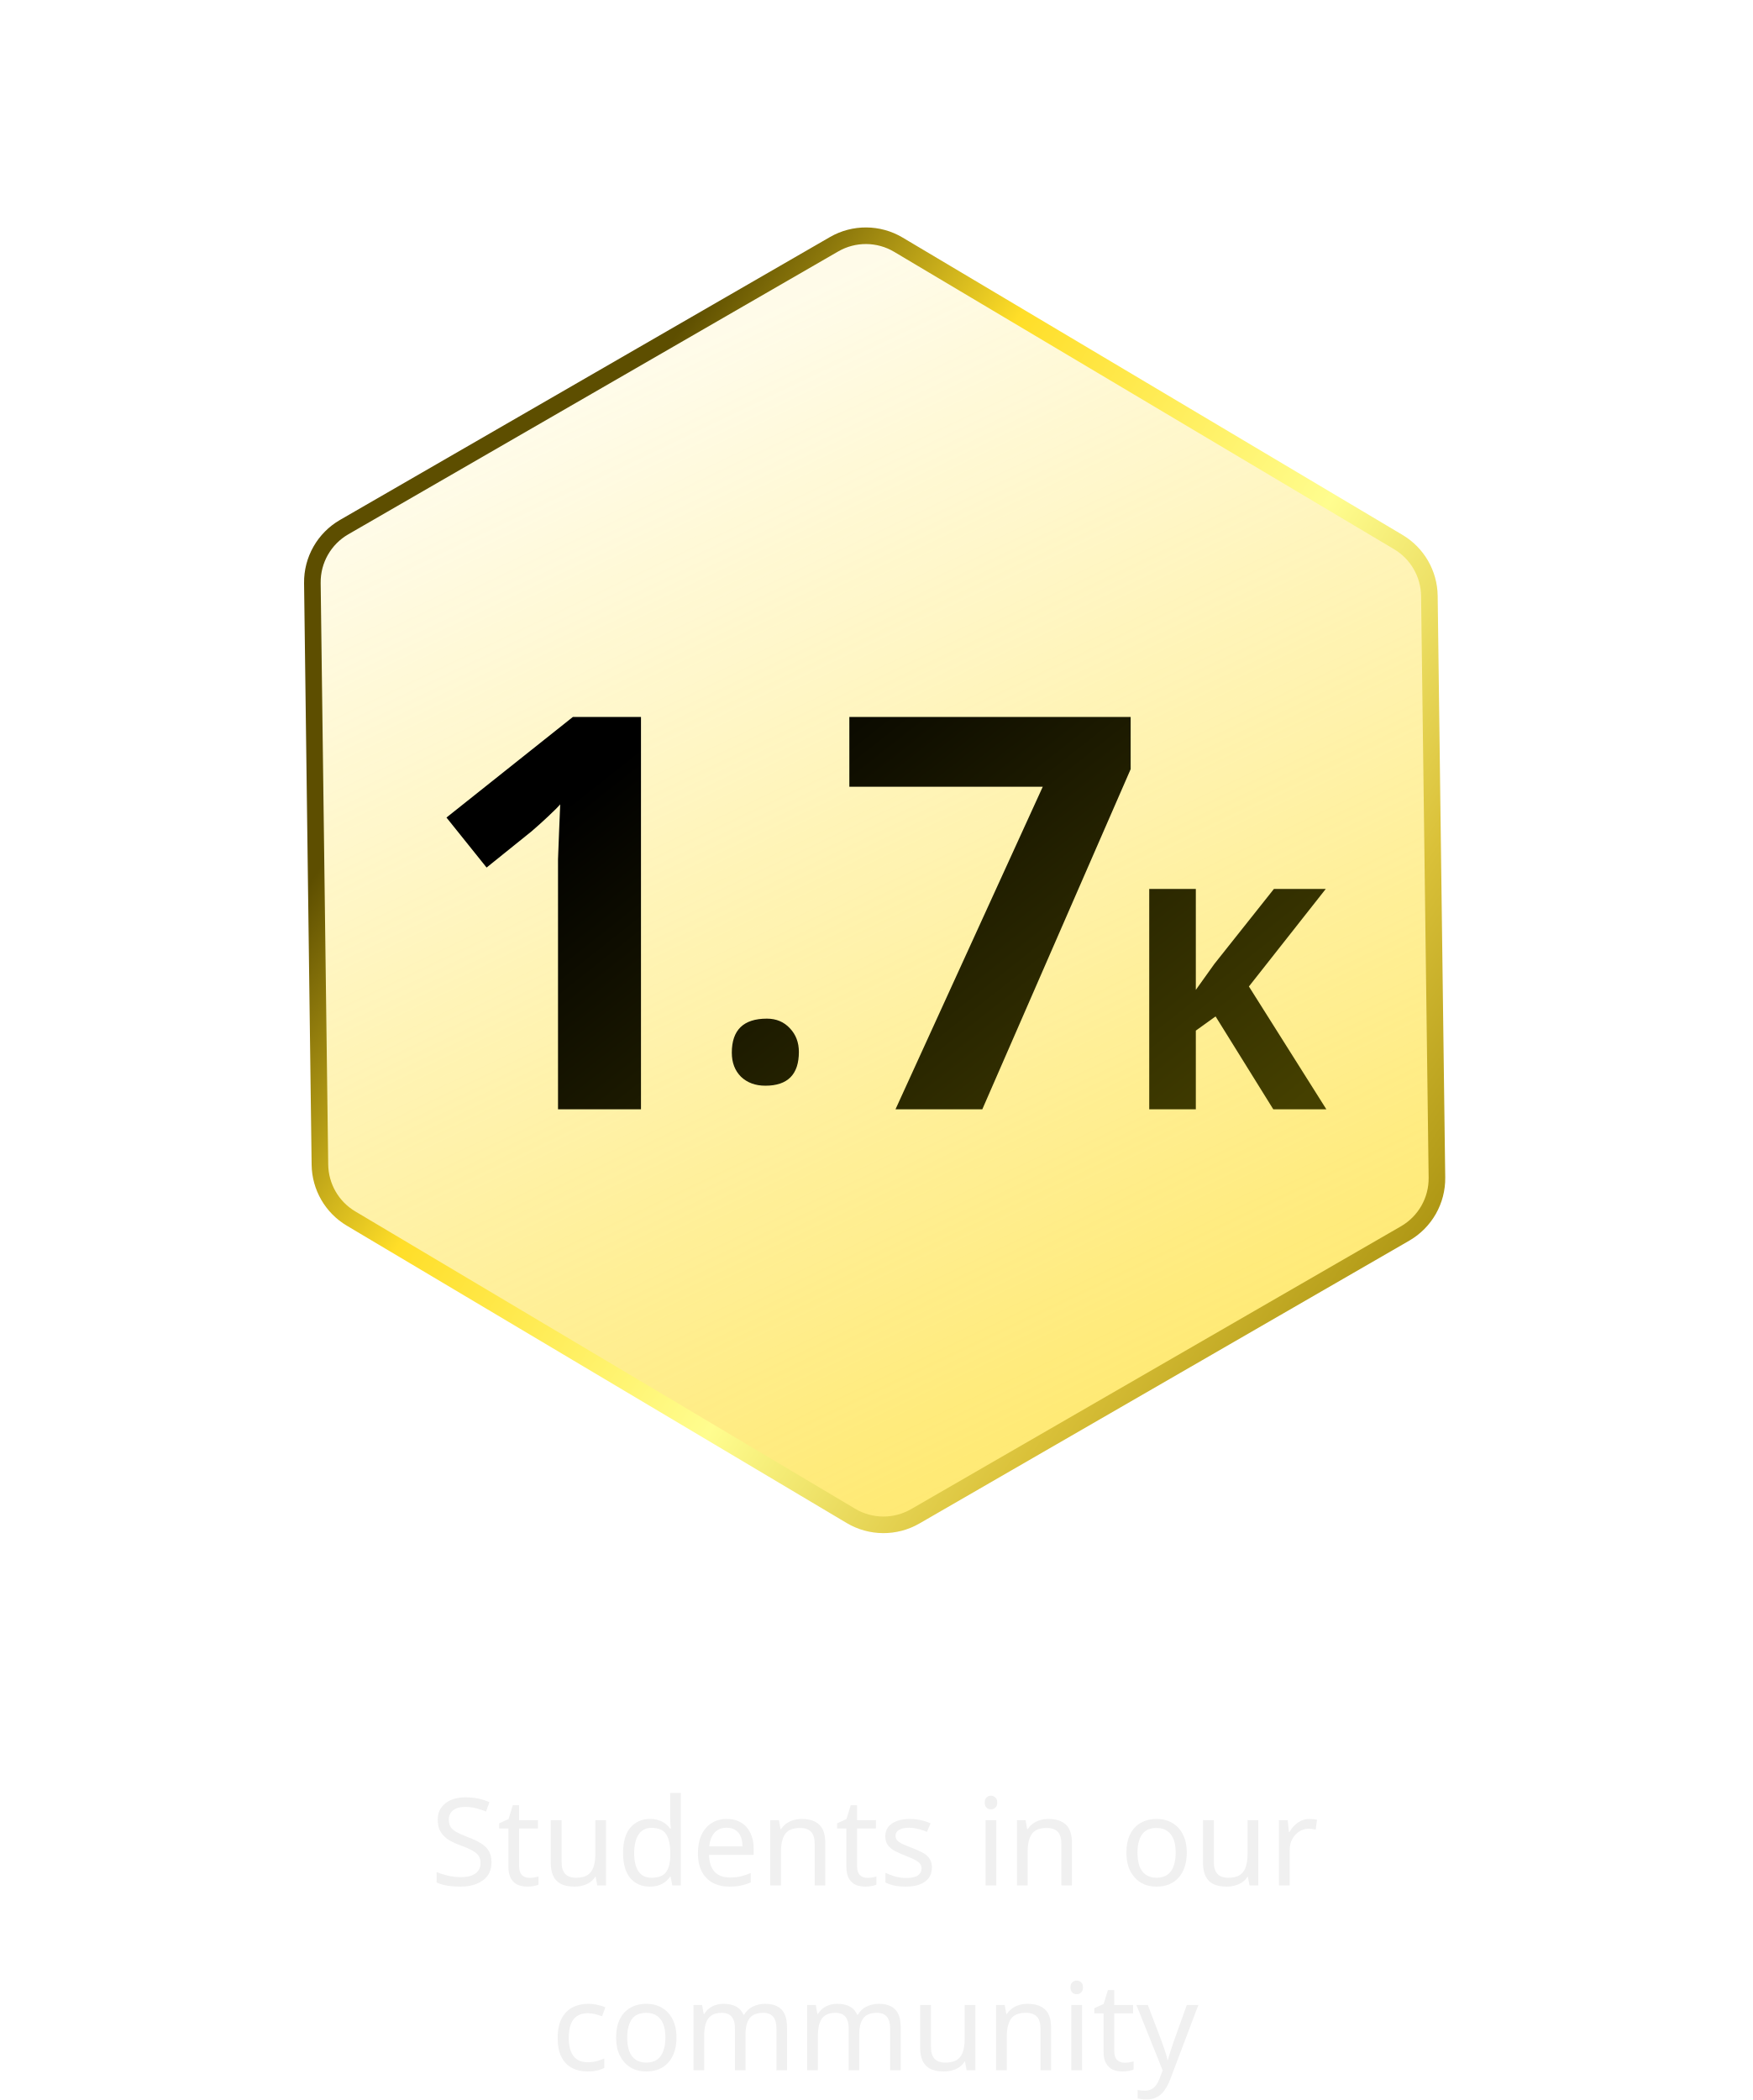
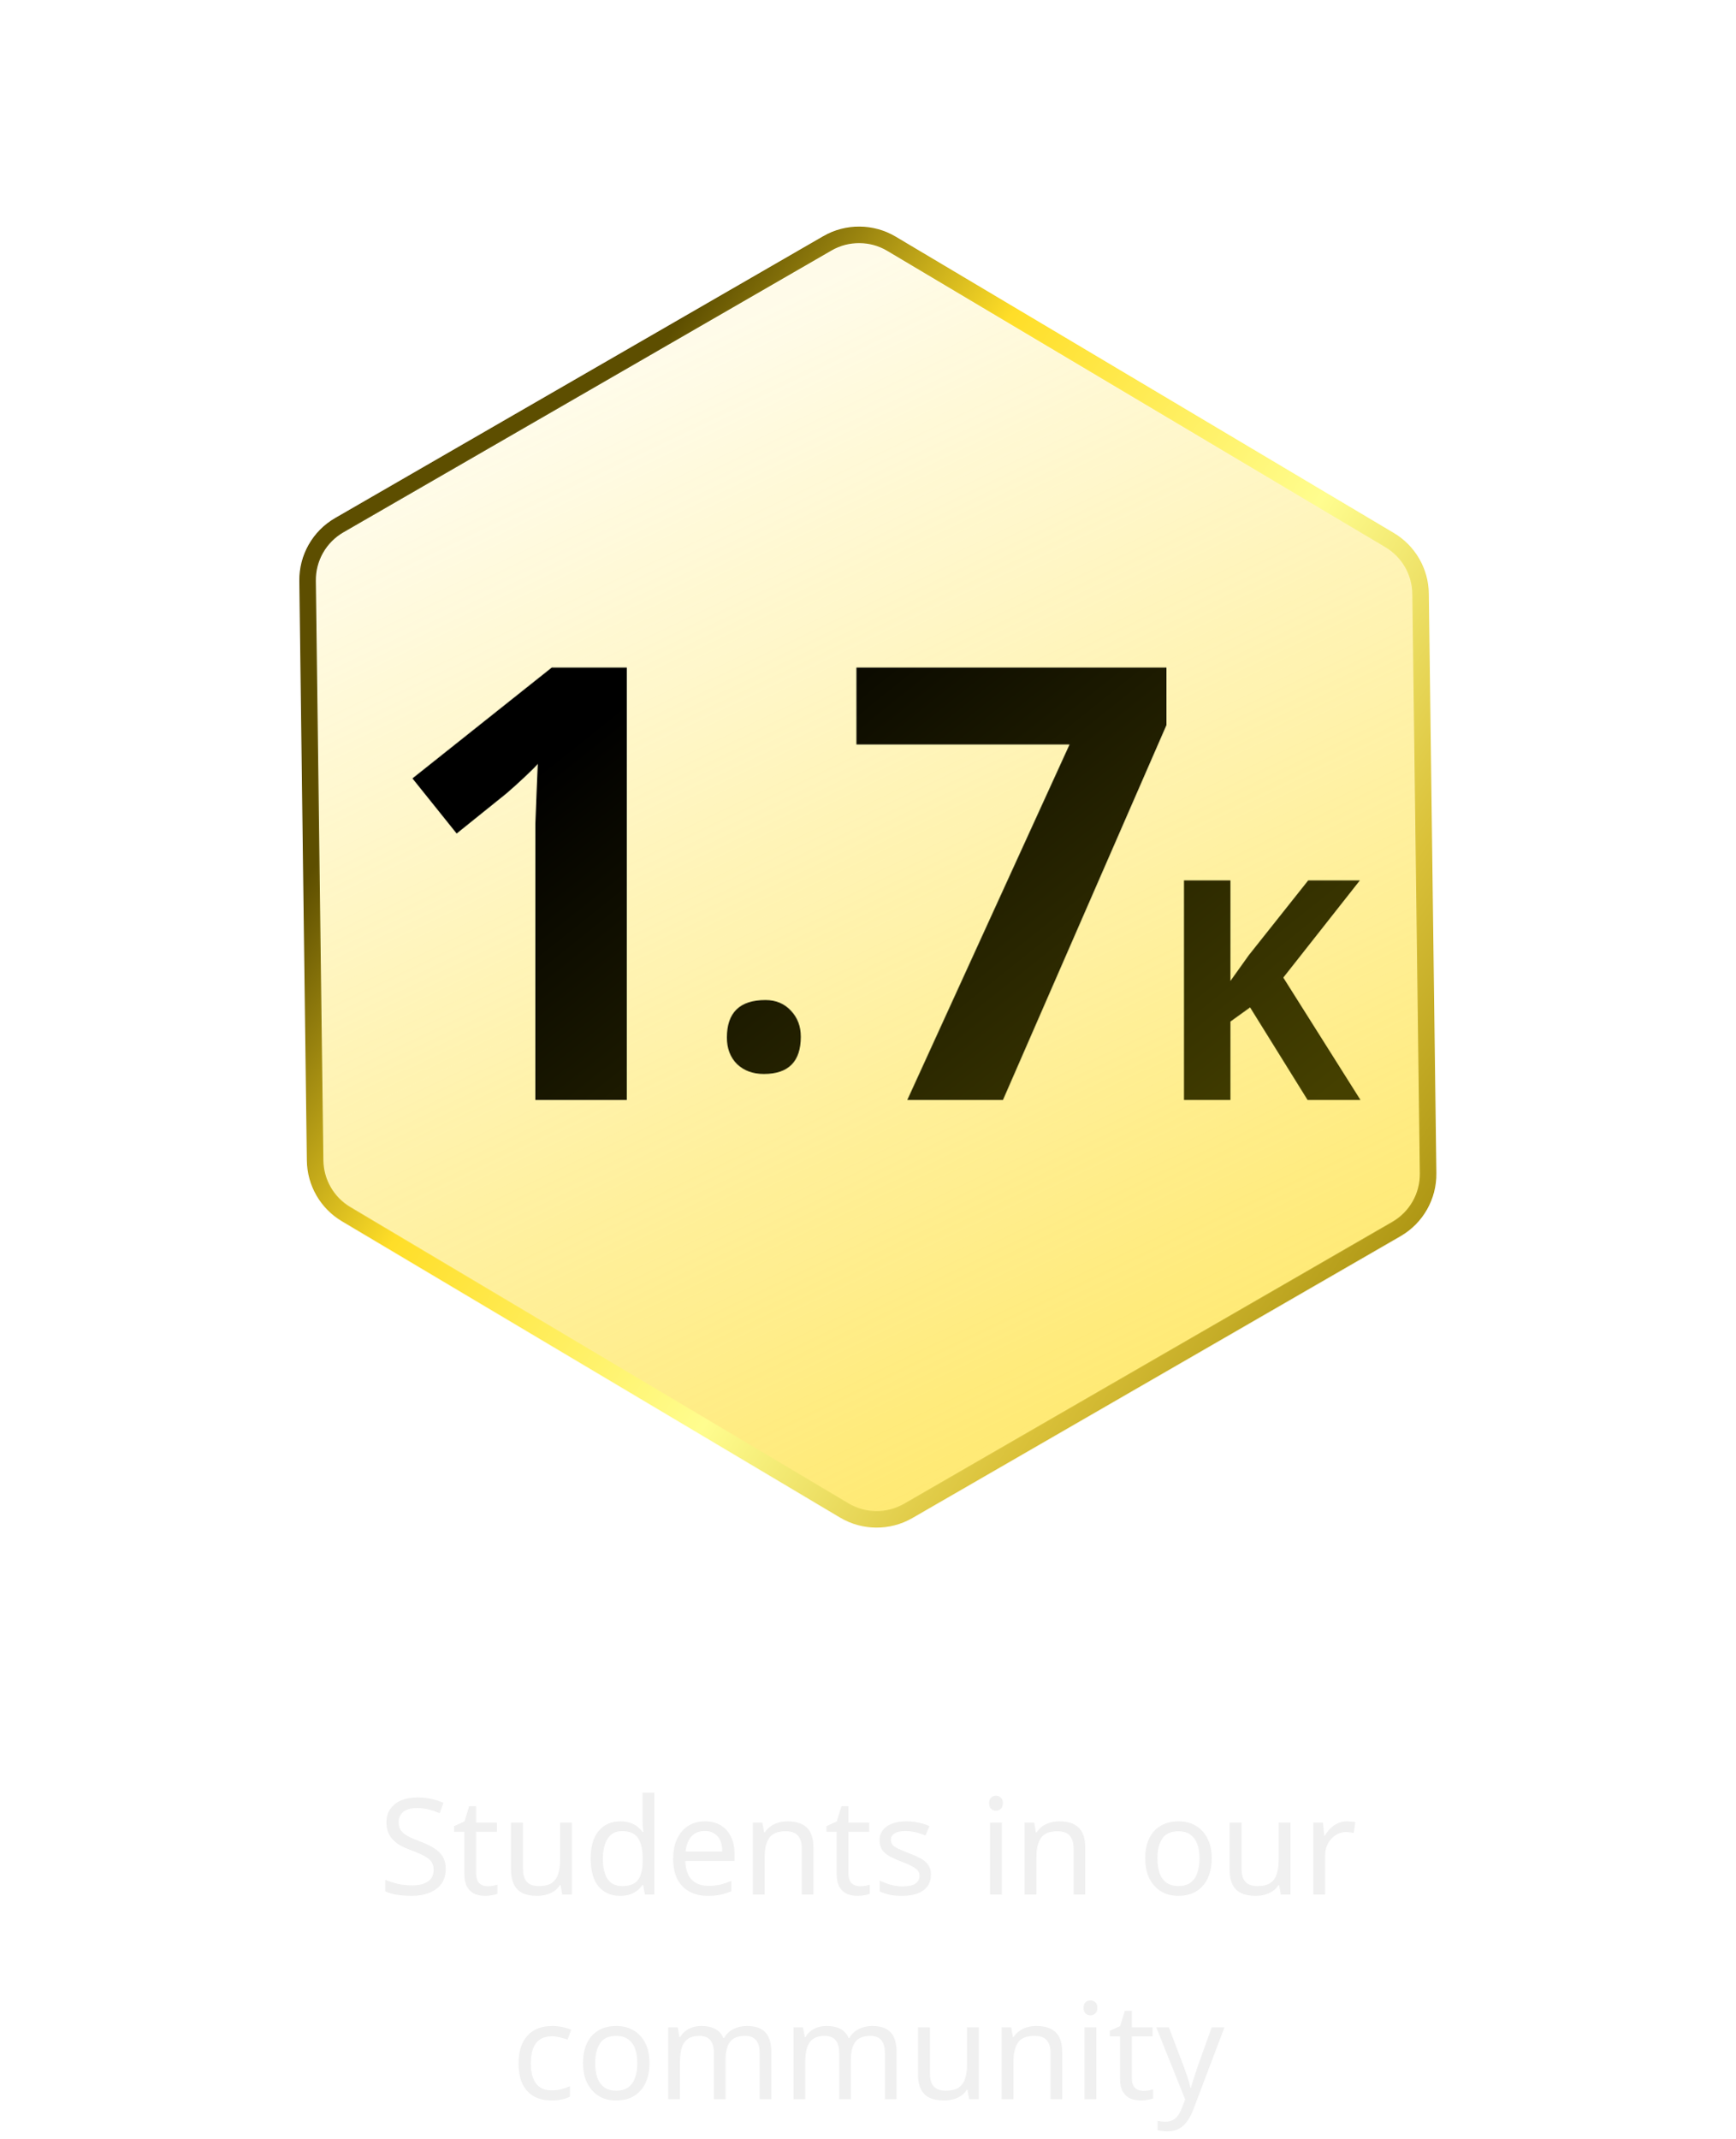
- <svg xmlns="http://www.w3.org/2000/svg" width="237" height="284" viewBox="0 0 237 284" fill="none">
-   <path d="M66.474 251.836C66.474 252.538 66.304 253.136 65.964 253.63C65.624 254.113 65.135 254.486 64.499 254.749C63.874 255.012 63.133 255.144 62.278 255.144C61.839 255.144 61.416 255.122 61.011 255.078C60.616 255.034 60.254 254.974 59.925 254.897C59.595 254.809 59.305 254.705 59.052 254.584V253.169C59.447 253.345 59.935 253.504 60.517 253.646C61.109 253.789 61.718 253.86 62.343 253.86C62.925 253.86 63.413 253.783 63.808 253.63C64.203 253.476 64.499 253.257 64.697 252.972C64.894 252.686 64.993 252.352 64.993 251.968C64.993 251.584 64.911 251.26 64.746 250.997C64.582 250.734 64.296 250.492 63.89 250.273C63.495 250.042 62.941 249.801 62.228 249.549C61.724 249.362 61.279 249.165 60.895 248.956C60.522 248.737 60.21 248.49 59.957 248.216C59.705 247.942 59.513 247.629 59.381 247.278C59.261 246.927 59.2 246.521 59.2 246.06C59.2 245.435 59.359 244.903 59.678 244.464C59.996 244.014 60.435 243.669 60.994 243.427C61.565 243.186 62.217 243.065 62.952 243.065C63.6 243.065 64.192 243.126 64.73 243.246C65.267 243.367 65.755 243.526 66.194 243.723L65.733 244.991C65.328 244.815 64.883 244.667 64.4 244.546C63.929 244.426 63.435 244.365 62.919 244.365C62.426 244.365 62.014 244.437 61.685 244.579C61.356 244.722 61.109 244.925 60.945 245.188C60.78 245.44 60.698 245.737 60.698 246.077C60.698 246.472 60.78 246.801 60.945 247.064C61.109 247.327 61.378 247.563 61.751 247.772C62.124 247.98 62.629 248.205 63.265 248.446C63.956 248.699 64.538 248.973 65.009 249.269C65.492 249.554 65.854 249.9 66.095 250.306C66.348 250.712 66.474 251.222 66.474 251.836ZM71.589 253.959C71.808 253.959 72.033 253.943 72.263 253.91C72.494 253.866 72.68 253.822 72.823 253.778V254.881C72.669 254.957 72.45 255.018 72.165 255.062C71.88 255.116 71.605 255.144 71.342 255.144C70.881 255.144 70.453 255.067 70.058 254.913C69.674 254.749 69.362 254.469 69.121 254.074C68.879 253.679 68.758 253.125 68.758 252.412V247.278H67.508V246.587L68.775 246.011L69.351 244.135H70.207V246.159H72.757V247.278H70.207V252.379C70.207 252.917 70.333 253.317 70.585 253.58C70.848 253.833 71.183 253.959 71.589 253.959ZM81.962 246.159V254.979H80.777L80.563 253.811H80.497C80.31 254.118 80.069 254.37 79.773 254.568C79.477 254.765 79.153 254.908 78.802 254.996C78.451 255.094 78.083 255.144 77.699 255.144C76.997 255.144 76.405 255.034 75.922 254.815C75.45 254.584 75.094 254.233 74.853 253.762C74.611 253.29 74.49 252.681 74.49 251.935V246.159H75.955V251.836C75.955 252.538 76.114 253.065 76.432 253.416C76.75 253.767 77.244 253.943 77.913 253.943C78.572 253.943 79.087 253.822 79.46 253.58C79.844 253.328 80.113 252.966 80.266 252.494C80.431 252.012 80.513 251.43 80.513 250.75V246.159H81.962ZM87.888 255.144C86.791 255.144 85.914 254.765 85.255 254.008C84.597 253.24 84.268 252.099 84.268 250.586C84.268 249.072 84.597 247.931 85.255 247.163C85.924 246.384 86.808 245.994 87.905 245.994C88.365 245.994 88.766 246.055 89.106 246.175C89.446 246.285 89.742 246.439 89.995 246.636C90.247 246.834 90.461 247.053 90.636 247.294H90.735C90.724 247.152 90.702 246.943 90.669 246.669C90.647 246.384 90.636 246.159 90.636 245.994V242.473H92.085V254.979H90.916L90.702 253.794H90.636C90.461 254.047 90.247 254.277 89.995 254.486C89.742 254.683 89.441 254.842 89.09 254.963C88.749 255.083 88.349 255.144 87.888 255.144ZM88.119 253.943C89.051 253.943 89.704 253.69 90.077 253.186C90.461 252.67 90.653 251.897 90.653 250.865V250.602C90.653 249.505 90.472 248.666 90.11 248.084C89.748 247.492 89.079 247.196 88.102 247.196C87.323 247.196 86.736 247.508 86.341 248.134C85.957 248.748 85.766 249.576 85.766 250.618C85.766 251.672 85.957 252.489 86.341 253.07C86.736 253.652 87.329 253.943 88.119 253.943ZM98.292 245.994C99.049 245.994 99.697 246.159 100.234 246.488C100.783 246.817 101.199 247.283 101.485 247.887C101.781 248.479 101.929 249.176 101.929 249.977V250.849H95.89C95.912 251.847 96.164 252.61 96.647 253.136C97.14 253.652 97.826 253.91 98.704 253.91C99.263 253.91 99.757 253.86 100.185 253.762C100.623 253.652 101.073 253.498 101.534 253.301V254.568C101.084 254.765 100.64 254.908 100.201 254.996C99.762 255.094 99.241 255.144 98.638 255.144C97.804 255.144 97.064 254.974 96.416 254.634C95.78 254.294 95.281 253.789 94.919 253.12C94.568 252.44 94.392 251.611 94.392 250.635C94.392 249.669 94.551 248.841 94.869 248.15C95.198 247.459 95.654 246.927 96.235 246.554C96.828 246.181 97.513 245.994 98.292 245.994ZM98.276 247.179C97.585 247.179 97.036 247.404 96.63 247.854C96.235 248.293 95.999 248.907 95.923 249.697H100.415C100.415 249.192 100.338 248.753 100.185 248.38C100.031 248.007 99.795 247.717 99.477 247.508C99.17 247.289 98.769 247.179 98.276 247.179ZM108.42 245.994C109.473 245.994 110.269 246.252 110.806 246.768C111.344 247.272 111.612 248.095 111.612 249.236V254.979H110.181V249.335C110.181 248.622 110.022 248.09 109.704 247.739C109.385 247.388 108.886 247.212 108.206 247.212C107.23 247.212 106.555 247.486 106.182 248.035C105.809 248.583 105.623 249.373 105.623 250.405V254.979H104.174V246.159H105.343L105.557 247.36H105.639C105.836 247.053 106.078 246.801 106.363 246.603C106.659 246.395 106.983 246.241 107.334 246.142C107.685 246.044 108.047 245.994 108.42 245.994ZM117.292 253.959C117.512 253.959 117.737 253.943 117.967 253.91C118.198 253.866 118.384 253.822 118.527 253.778V254.881C118.373 254.957 118.154 255.018 117.868 255.062C117.583 255.116 117.309 255.144 117.046 255.144C116.585 255.144 116.157 255.067 115.762 254.913C115.378 254.749 115.065 254.469 114.824 254.074C114.583 253.679 114.462 253.125 114.462 252.412V247.278H113.211V246.587L114.479 246.011L115.054 244.135H115.91V246.159H118.461V247.278H115.91V252.379C115.91 252.917 116.036 253.317 116.289 253.58C116.552 253.833 116.887 253.959 117.292 253.959ZM126.036 252.544C126.036 253.114 125.893 253.591 125.608 253.975C125.323 254.359 124.917 254.65 124.39 254.848C123.864 255.045 123.238 255.144 122.514 255.144C121.9 255.144 121.368 255.094 120.918 254.996C120.479 254.897 120.09 254.76 119.75 254.584V253.268C120.101 253.443 120.523 253.608 121.017 253.762C121.522 253.904 122.032 253.975 122.547 253.975C123.282 253.975 123.814 253.86 124.143 253.63C124.473 253.389 124.637 253.07 124.637 252.675C124.637 252.456 124.577 252.259 124.456 252.083C124.335 251.907 124.116 251.732 123.798 251.556C123.491 251.381 123.046 251.183 122.465 250.964C121.895 250.745 121.406 250.525 121 250.306C120.595 250.086 120.282 249.823 120.062 249.516C119.843 249.209 119.733 248.814 119.733 248.331C119.733 247.585 120.035 247.009 120.638 246.603C121.253 246.197 122.054 245.994 123.041 245.994C123.579 245.994 124.078 246.049 124.538 246.159C125.01 246.258 125.449 246.4 125.855 246.587L125.361 247.739C125.12 247.629 124.862 247.536 124.588 247.459C124.325 247.371 124.056 247.305 123.781 247.261C123.507 247.207 123.227 247.179 122.942 247.179C122.35 247.179 121.895 247.278 121.576 247.475C121.269 247.662 121.116 247.92 121.116 248.249C121.116 248.49 121.187 248.699 121.33 248.874C121.472 249.039 121.708 249.203 122.037 249.368C122.377 249.521 122.827 249.708 123.387 249.927C123.946 250.136 124.423 250.35 124.818 250.569C125.213 250.788 125.515 251.057 125.723 251.375C125.932 251.683 126.036 252.072 126.036 252.544ZM134.742 246.159V254.979H133.294V246.159H134.742ZM134.034 242.851C134.254 242.851 134.446 242.928 134.61 243.082C134.786 243.224 134.873 243.455 134.873 243.773C134.873 244.08 134.786 244.31 134.61 244.464C134.446 244.618 134.254 244.694 134.034 244.694C133.793 244.694 133.59 244.618 133.425 244.464C133.261 244.31 133.178 244.08 133.178 243.773C133.178 243.455 133.261 243.224 133.425 243.082C133.59 242.928 133.793 242.851 134.034 242.851ZM141.782 245.994C142.835 245.994 143.63 246.252 144.168 246.768C144.705 247.272 144.974 248.095 144.974 249.236V254.979H143.543V249.335C143.543 248.622 143.383 248.09 143.065 247.739C142.747 247.388 142.248 247.212 141.568 247.212C140.591 247.212 139.917 247.486 139.544 248.035C139.171 248.583 138.984 249.373 138.984 250.405V254.979H137.536V246.159H138.704L138.918 247.36H139.001C139.198 247.053 139.44 246.801 139.725 246.603C140.021 246.395 140.345 246.241 140.696 246.142C141.047 246.044 141.409 245.994 141.782 245.994ZM160.503 250.553C160.503 251.288 160.405 251.94 160.207 252.511C160.021 253.07 159.746 253.548 159.384 253.943C159.033 254.337 158.6 254.639 158.084 254.848C157.58 255.045 157.015 255.144 156.389 255.144C155.808 255.144 155.27 255.045 154.777 254.848C154.283 254.639 153.855 254.337 153.493 253.943C153.131 253.548 152.846 253.07 152.637 252.511C152.44 251.94 152.341 251.288 152.341 250.553C152.341 249.576 152.506 248.753 152.835 248.084C153.164 247.404 153.636 246.888 154.25 246.537C154.864 246.175 155.594 245.994 156.439 245.994C157.24 245.994 157.942 246.175 158.545 246.537C159.159 246.888 159.637 247.404 159.977 248.084C160.328 248.753 160.503 249.576 160.503 250.553ZM153.839 250.553C153.839 251.244 153.927 251.847 154.102 252.363C154.289 252.867 154.574 253.257 154.958 253.531C155.342 253.805 155.83 253.943 156.422 253.943C157.015 253.943 157.503 253.805 157.887 253.531C158.271 253.257 158.551 252.867 158.726 252.363C158.913 251.847 159.006 251.244 159.006 250.553C159.006 249.851 158.913 249.253 158.726 248.759C158.54 248.265 158.254 247.887 157.87 247.623C157.497 247.349 157.009 247.212 156.406 247.212C155.506 247.212 154.854 247.508 154.448 248.101C154.042 248.693 153.839 249.51 153.839 250.553ZM170.171 246.159V254.979H168.986L168.772 253.811H168.706C168.52 254.118 168.278 254.37 167.982 254.568C167.686 254.765 167.362 254.908 167.011 254.996C166.66 255.094 166.293 255.144 165.909 255.144C165.206 255.144 164.614 255.034 164.131 254.815C163.66 254.584 163.303 254.233 163.062 253.762C162.82 253.29 162.7 252.681 162.7 251.935V246.159H164.164V251.836C164.164 252.538 164.323 253.065 164.642 253.416C164.96 253.767 165.453 253.943 166.123 253.943C166.781 253.943 167.296 253.822 167.669 253.58C168.053 253.328 168.322 252.966 168.476 252.494C168.64 252.012 168.723 251.43 168.723 250.75V246.159H170.171ZM177.085 245.994C177.249 245.994 177.425 246.005 177.611 246.027C177.809 246.038 177.979 246.06 178.122 246.093L177.941 247.426C177.798 247.393 177.639 247.366 177.463 247.344C177.299 247.322 177.14 247.311 176.986 247.311C176.646 247.311 176.322 247.382 176.015 247.525C175.708 247.667 175.434 247.87 175.192 248.134C174.951 248.386 174.759 248.693 174.616 249.055C174.485 249.417 174.419 249.823 174.419 250.273V254.979H172.971V246.159H174.156L174.32 247.772H174.386C174.573 247.442 174.797 247.146 175.061 246.883C175.324 246.609 175.626 246.395 175.966 246.241C176.306 246.077 176.679 245.994 177.085 245.994ZM79.453 280.144C78.674 280.144 77.978 279.985 77.363 279.667C76.76 279.348 76.282 278.855 75.931 278.186C75.591 277.516 75.421 276.661 75.421 275.618C75.421 274.532 75.602 273.649 75.964 272.969C76.326 272.289 76.815 271.79 77.429 271.472C78.054 271.153 78.762 270.994 79.552 270.994C80.002 270.994 80.435 271.044 80.852 271.142C81.269 271.23 81.609 271.34 81.872 271.472L81.428 272.673C81.164 272.574 80.857 272.481 80.506 272.393C80.155 272.305 79.826 272.261 79.519 272.261C78.926 272.261 78.438 272.388 78.054 272.64C77.67 272.892 77.385 273.265 77.199 273.759C77.012 274.253 76.919 274.867 76.919 275.602C76.919 276.304 77.012 276.902 77.199 277.396C77.385 277.889 77.665 278.262 78.038 278.515C78.411 278.767 78.877 278.893 79.437 278.893C79.919 278.893 80.342 278.844 80.704 278.745C81.077 278.646 81.417 278.526 81.724 278.383V279.667C81.428 279.82 81.099 279.935 80.737 280.012C80.385 280.1 79.958 280.144 79.453 280.144ZM91.49 275.553C91.49 276.288 91.391 276.94 91.194 277.511C91.007 278.07 90.733 278.548 90.371 278.943C90.02 279.337 89.587 279.639 89.071 279.848C88.566 280.045 88.001 280.144 87.376 280.144C86.795 280.144 86.257 280.045 85.763 279.848C85.27 279.639 84.842 279.337 84.48 278.943C84.118 278.548 83.832 278.07 83.624 277.511C83.427 276.94 83.328 276.288 83.328 275.553C83.328 274.576 83.492 273.753 83.822 273.084C84.151 272.404 84.622 271.888 85.237 271.537C85.851 271.175 86.581 270.994 87.425 270.994C88.226 270.994 88.928 271.175 89.532 271.537C90.146 271.888 90.623 272.404 90.963 273.084C91.314 273.753 91.49 274.576 91.49 275.553ZM84.825 275.553C84.825 276.244 84.913 276.847 85.089 277.363C85.275 277.867 85.56 278.257 85.944 278.531C86.328 278.805 86.817 278.943 87.409 278.943C88.001 278.943 88.49 278.805 88.874 278.531C89.257 278.257 89.537 277.867 89.713 277.363C89.899 276.847 89.993 276.244 89.993 275.553C89.993 274.851 89.899 274.253 89.713 273.759C89.526 273.265 89.241 272.887 88.857 272.623C88.484 272.349 87.996 272.212 87.392 272.212C86.493 272.212 85.84 272.508 85.434 273.101C85.028 273.693 84.825 274.51 84.825 275.553ZM103.461 270.994C104.459 270.994 105.205 271.252 105.699 271.768C106.193 272.272 106.44 273.095 106.44 274.236V279.979H105.008V274.302C105.008 273.611 104.86 273.09 104.564 272.739C104.278 272.388 103.829 272.212 103.214 272.212C102.359 272.212 101.744 272.459 101.371 272.953C101.009 273.446 100.828 274.165 100.828 275.108V279.979H99.397V274.302C99.397 273.841 99.331 273.457 99.199 273.15C99.067 272.832 98.87 272.596 98.607 272.442C98.343 272.289 98.003 272.212 97.586 272.212C96.994 272.212 96.528 272.338 96.188 272.591C95.847 272.832 95.601 273.188 95.447 273.66C95.305 274.132 95.233 274.713 95.233 275.405V279.979H93.785V271.159H94.953L95.167 272.36H95.25C95.436 272.053 95.661 271.801 95.924 271.603C96.199 271.395 96.5 271.241 96.829 271.142C97.159 271.044 97.499 270.994 97.85 270.994C98.53 270.994 99.095 271.115 99.545 271.356C100.005 271.598 100.34 271.971 100.548 272.475H100.631C100.927 271.971 101.327 271.598 101.832 271.356C102.348 271.115 102.891 270.994 103.461 270.994ZM118.84 270.994C119.839 270.994 120.585 271.252 121.078 271.768C121.572 272.272 121.819 273.095 121.819 274.236V279.979H120.387V274.302C120.387 273.611 120.239 273.09 119.943 272.739C119.658 272.388 119.208 272.212 118.593 272.212C117.738 272.212 117.123 272.459 116.75 272.953C116.388 273.446 116.207 274.165 116.207 275.108V279.979H114.776V274.302C114.776 273.841 114.71 273.457 114.578 273.15C114.447 272.832 114.249 272.596 113.986 272.442C113.722 272.289 113.382 272.212 112.966 272.212C112.373 272.212 111.907 272.338 111.567 272.591C111.227 272.832 110.98 273.188 110.826 273.66C110.684 274.132 110.612 274.713 110.612 275.405V279.979H109.164V271.159H110.333L110.547 272.36H110.629C110.815 272.053 111.04 271.801 111.303 271.603C111.578 271.395 111.879 271.241 112.209 271.142C112.538 271.044 112.878 270.994 113.229 270.994C113.909 270.994 114.474 271.115 114.924 271.356C115.385 271.598 115.719 271.971 115.928 272.475H116.01C116.306 271.971 116.706 271.598 117.211 271.356C117.727 271.115 118.27 270.994 118.84 270.994ZM131.916 271.159V279.979H130.731L130.517 278.811H130.451C130.265 279.118 130.023 279.37 129.727 279.568C129.431 279.765 129.107 279.908 128.756 279.996C128.405 280.094 128.038 280.144 127.654 280.144C126.951 280.144 126.359 280.034 125.876 279.815C125.405 279.584 125.048 279.233 124.807 278.762C124.565 278.29 124.445 277.681 124.445 276.935V271.159H125.909V276.836C125.909 277.538 126.068 278.065 126.386 278.416C126.705 278.767 127.198 278.943 127.867 278.943C128.526 278.943 129.041 278.822 129.414 278.58C129.798 278.328 130.067 277.966 130.221 277.494C130.385 277.012 130.467 276.43 130.467 275.75V271.159H131.916ZM138.961 270.994C140.015 270.994 140.81 271.252 141.348 271.768C141.885 272.272 142.154 273.095 142.154 274.236V279.979H140.722V274.335C140.722 273.622 140.563 273.09 140.245 272.739C139.927 272.388 139.428 272.212 138.747 272.212C137.771 272.212 137.096 272.486 136.723 273.035C136.35 273.583 136.164 274.373 136.164 275.405V279.979H134.716V271.159H135.884L136.098 272.36H136.18C136.378 272.053 136.619 271.801 136.904 271.603C137.201 271.395 137.524 271.241 137.875 271.142C138.226 271.044 138.588 270.994 138.961 270.994ZM146.336 271.159V279.979H144.888V271.159H146.336ZM145.629 267.851C145.848 267.851 146.04 267.928 146.205 268.082C146.38 268.224 146.468 268.455 146.468 268.773C146.468 269.08 146.38 269.31 146.205 269.464C146.04 269.618 145.848 269.694 145.629 269.694C145.387 269.694 145.184 269.618 145.02 269.464C144.855 269.31 144.773 269.08 144.773 268.773C144.773 268.455 144.855 268.224 145.02 268.082C145.184 267.928 145.387 267.851 145.629 267.851ZM152.076 278.959C152.296 278.959 152.521 278.943 152.751 278.91C152.981 278.866 153.168 278.822 153.311 278.778V279.881C153.157 279.957 152.938 280.018 152.652 280.062C152.367 280.116 152.093 280.144 151.83 280.144C151.369 280.144 150.941 280.067 150.546 279.913C150.162 279.749 149.849 279.469 149.608 279.074C149.367 278.679 149.246 278.125 149.246 277.412V272.278H147.995V271.587L149.262 271.011L149.838 269.135H150.694V271.159H153.245V272.278H150.694V277.379C150.694 277.917 150.82 278.317 151.073 278.58C151.336 278.833 151.67 278.959 152.076 278.959ZM153.694 271.159H155.241L157.15 276.178C157.26 276.474 157.359 276.759 157.446 277.034C157.545 277.308 157.633 277.577 157.71 277.84C157.786 278.092 157.847 278.339 157.891 278.58H157.957C158.022 278.306 158.127 277.95 158.269 277.511C158.412 277.061 158.56 276.611 158.713 276.161L160.507 271.159H162.07L158.269 281.197C158.061 281.746 157.814 282.223 157.529 282.629C157.254 283.046 156.914 283.364 156.508 283.583C156.113 283.813 155.631 283.929 155.06 283.929C154.797 283.929 154.567 283.912 154.369 283.879C154.172 283.857 154.002 283.83 153.859 283.797V282.645C153.98 282.667 154.122 282.689 154.287 282.711C154.462 282.733 154.643 282.744 154.83 282.744C155.17 282.744 155.461 282.678 155.702 282.546C155.954 282.426 156.168 282.245 156.344 282.003C156.519 281.773 156.667 281.499 156.788 281.181L157.249 280.012L153.694 271.159Z" fill="#F0F0F0" />
-   <path d="M193.315 80.588C193.276 77.594 191.684 74.837 189.111 73.306L121.499 33.09C118.824 31.499 115.497 31.477 112.801 33.034L46.546 71.286C43.85 72.842 42.206 75.734 42.246 78.847L43.268 157.509C43.307 160.502 44.899 163.26 47.472 164.79L115.084 205.007C117.76 206.598 121.087 206.62 123.783 205.063L190.037 166.811C192.733 165.254 194.378 162.363 194.337 159.25L193.315 80.588Z" fill="url(#paint0_linear_296_525)" stroke="url(#paint1_linear_296_525)" stroke-width="2.244" />
-   <path d="M86.689 150.02H75.468V119.331C75.468 118.489 75.468 117.448 75.468 116.21C75.518 114.971 75.567 113.683 75.617 112.346C75.666 111.008 75.716 109.819 75.765 108.779C75.518 109.076 74.973 109.621 74.13 110.414C73.338 111.157 72.595 111.826 71.901 112.42L65.808 117.325L60.383 110.562L77.474 96.964H86.689V150.02ZM108.044 142.26C108.044 145.306 106.532 146.829 103.508 146.829C102.165 146.829 101.067 146.426 100.216 145.619C99.388 144.791 98.973 143.705 98.973 142.361C98.973 139.293 100.552 137.759 103.71 137.759C104.987 137.759 106.028 138.195 106.834 139.069C107.64 139.92 108.044 140.983 108.044 142.26ZM121.111 150.02L141.025 106.401H114.869V96.964H152.914V104.023L132.851 150.02H121.111ZM179.383 150.02H172.205L164.4 137.458L161.729 139.378V150.02H155.427V120.221H161.729V133.868C162.146 133.284 162.564 132.7 162.981 132.116C163.398 131.531 163.816 130.947 164.233 130.363L172.288 120.221H179.3L168.908 133.409L179.383 150.02Z" fill="url(#paint2_linear_296_525)" />
+ <svg xmlns="http://www.w3.org/2000/svg" width="246" height="303" viewBox="0 0 246 303" fill="none">
+   <path d="M63.167 264.852C63.167 265.662 62.971 266.353 62.578 266.923C62.185 267.48 61.622 267.911 60.887 268.215C60.165 268.519 59.31 268.671 58.322 268.671C57.815 268.671 57.328 268.645 56.859 268.595C56.403 268.544 55.985 268.474 55.605 268.386C55.225 268.284 54.889 268.164 54.598 268.025V266.391C55.054 266.593 55.618 266.777 56.289 266.942C56.973 267.106 57.676 267.189 58.398 267.189C59.069 267.189 59.633 267.1 60.089 266.923C60.545 266.745 60.887 266.492 61.115 266.163C61.343 265.833 61.457 265.447 61.457 265.004C61.457 264.56 61.362 264.187 61.172 263.883C60.982 263.579 60.653 263.3 60.184 263.047C59.728 262.781 59.088 262.502 58.265 262.211C57.682 261.995 57.169 261.767 56.726 261.527C56.295 261.273 55.934 260.988 55.643 260.672C55.352 260.355 55.13 259.994 54.978 259.589C54.839 259.183 54.769 258.715 54.769 258.183C54.769 257.461 54.953 256.846 55.32 256.34C55.687 255.82 56.194 255.421 56.84 255.143C57.499 254.864 58.252 254.725 59.101 254.725C59.848 254.725 60.532 254.794 61.153 254.934C61.774 255.073 62.337 255.257 62.844 255.485L62.312 256.948C61.843 256.745 61.33 256.574 60.773 256.435C60.228 256.295 59.658 256.226 59.063 256.226C58.493 256.226 58.018 256.308 57.638 256.473C57.258 256.637 56.973 256.872 56.783 257.176C56.593 257.467 56.498 257.809 56.498 258.202C56.498 258.658 56.593 259.038 56.783 259.342C56.973 259.646 57.283 259.918 57.714 260.159C58.145 260.399 58.727 260.659 59.462 260.938C60.26 261.229 60.931 261.546 61.476 261.888C62.033 262.217 62.451 262.616 62.73 263.085C63.021 263.553 63.167 264.142 63.167 264.852ZM69.073 267.303C69.326 267.303 69.586 267.284 69.852 267.246C70.118 267.195 70.333 267.144 70.498 267.094V268.367C70.32 268.455 70.067 268.525 69.738 268.576C69.409 268.639 69.092 268.671 68.788 268.671C68.256 268.671 67.762 268.582 67.306 268.405C66.862 268.215 66.501 267.892 66.223 267.436C65.944 266.98 65.805 266.34 65.805 265.517V259.589H64.361V258.791L65.824 258.126L66.489 255.96H67.477V258.297H70.422V259.589H67.477V265.479C67.477 266.099 67.623 266.562 67.914 266.866C68.218 267.157 68.604 267.303 69.073 267.303ZM81.049 258.297V268.481H79.681L79.434 267.132H79.358C79.143 267.486 78.864 267.778 78.522 268.006C78.18 268.234 77.806 268.398 77.401 268.5C76.996 268.614 76.571 268.671 76.128 268.671C75.317 268.671 74.633 268.544 74.076 268.291C73.531 268.025 73.12 267.619 72.841 267.075C72.562 266.53 72.423 265.827 72.423 264.966V258.297H74.114V264.852C74.114 265.662 74.298 266.27 74.665 266.676C75.032 267.081 75.602 267.284 76.375 267.284C77.135 267.284 77.73 267.144 78.161 266.866C78.604 266.574 78.915 266.156 79.092 265.612C79.282 265.054 79.377 264.383 79.377 263.598V258.297H81.049ZM87.892 268.671C86.626 268.671 85.612 268.234 84.852 267.36C84.092 266.473 83.712 265.156 83.712 263.408C83.712 261.66 84.092 260.342 84.852 259.456C85.625 258.556 86.644 258.107 87.911 258.107C88.443 258.107 88.906 258.176 89.298 258.316C89.691 258.442 90.033 258.62 90.324 258.848C90.615 259.076 90.862 259.329 91.065 259.608H91.179C91.166 259.443 91.141 259.202 91.103 258.886C91.078 258.556 91.065 258.297 91.065 258.107V254.041H92.737V268.481H91.388L91.141 267.113H91.065C90.862 267.404 90.615 267.67 90.324 267.911C90.033 268.139 89.684 268.322 89.279 268.462C88.886 268.601 88.424 268.671 87.892 268.671ZM88.158 267.284C89.235 267.284 89.989 266.992 90.419 266.41C90.862 265.814 91.084 264.921 91.084 263.731V263.427C91.084 262.16 90.875 261.191 90.457 260.52C90.039 259.836 89.266 259.494 88.139 259.494C87.24 259.494 86.562 259.855 86.106 260.577C85.663 261.286 85.441 262.242 85.441 263.446C85.441 264.662 85.663 265.605 86.106 266.277C86.562 266.948 87.246 267.284 88.158 267.284ZM99.905 258.107C100.779 258.107 101.526 258.297 102.147 258.677C102.78 259.057 103.261 259.595 103.591 260.292C103.933 260.976 104.104 261.78 104.104 262.705V263.712H97.131C97.156 264.864 97.447 265.745 98.005 266.353C98.575 266.948 99.366 267.246 100.38 267.246C101.026 267.246 101.596 267.189 102.09 267.075C102.596 266.948 103.116 266.771 103.648 266.543V268.006C103.128 268.234 102.615 268.398 102.109 268.5C101.602 268.614 101 268.671 100.304 268.671C99.341 268.671 98.486 268.474 97.739 268.082C97.004 267.689 96.428 267.106 96.01 266.334C95.604 265.548 95.402 264.592 95.402 263.465C95.402 262.35 95.585 261.394 95.953 260.596C96.333 259.798 96.858 259.183 97.53 258.753C98.214 258.322 99.005 258.107 99.905 258.107ZM99.886 259.475C99.088 259.475 98.454 259.734 97.986 260.254C97.53 260.76 97.257 261.47 97.169 262.382H102.356C102.356 261.799 102.267 261.292 102.09 260.862C101.912 260.431 101.64 260.095 101.273 259.855C100.918 259.601 100.456 259.475 99.886 259.475ZM111.598 258.107C112.814 258.107 113.733 258.404 114.353 259C114.974 259.582 115.284 260.532 115.284 261.85V268.481H113.631V261.964C113.631 261.14 113.448 260.526 113.08 260.121C112.713 259.715 112.137 259.513 111.351 259.513C110.224 259.513 109.445 259.829 109.014 260.463C108.584 261.096 108.368 262.008 108.368 263.199V268.481H106.696V258.297H108.045L108.292 259.684H108.387C108.615 259.329 108.894 259.038 109.223 258.81C109.565 258.569 109.939 258.392 110.344 258.278C110.75 258.164 111.168 258.107 111.598 258.107ZM121.842 267.303C122.096 267.303 122.355 267.284 122.621 267.246C122.887 267.195 123.103 267.144 123.267 267.094V268.367C123.09 268.455 122.837 268.525 122.507 268.576C122.178 268.639 121.861 268.671 121.557 268.671C121.025 268.671 120.531 268.582 120.075 268.405C119.632 268.215 119.271 267.892 118.992 267.436C118.714 266.98 118.574 266.34 118.574 265.517V259.589H117.13V258.791L118.593 258.126L119.258 255.96H120.246V258.297H123.191V259.589H120.246V265.479C120.246 266.099 120.392 266.562 120.683 266.866C120.987 267.157 121.374 267.303 121.842 267.303ZM131.938 265.669C131.938 266.327 131.773 266.878 131.444 267.322C131.114 267.765 130.646 268.101 130.038 268.329C129.43 268.557 128.708 268.671 127.872 268.671C127.162 268.671 126.548 268.614 126.029 268.5C125.522 268.386 125.072 268.227 124.68 268.025V266.505C125.085 266.707 125.573 266.897 126.143 267.075C126.725 267.239 127.314 267.322 127.91 267.322C128.758 267.322 129.373 267.189 129.753 266.923C130.133 266.644 130.323 266.277 130.323 265.821C130.323 265.567 130.253 265.339 130.114 265.137C129.974 264.934 129.721 264.731 129.354 264.529C128.999 264.326 128.486 264.098 127.815 263.845C127.156 263.591 126.592 263.338 126.124 263.085C125.655 262.831 125.294 262.527 125.041 262.173C124.787 261.818 124.661 261.362 124.661 260.805C124.661 259.943 125.009 259.278 125.706 258.81C126.415 258.341 127.34 258.107 128.48 258.107C129.1 258.107 129.677 258.17 130.209 258.297C130.753 258.411 131.26 258.575 131.729 258.791L131.159 260.121C130.88 259.994 130.582 259.886 130.266 259.798C129.962 259.696 129.651 259.62 129.335 259.57C129.018 259.506 128.695 259.475 128.366 259.475C127.682 259.475 127.156 259.589 126.789 259.817C126.434 260.032 126.257 260.33 126.257 260.71C126.257 260.988 126.339 261.229 126.504 261.432C126.668 261.622 126.941 261.812 127.321 262.002C127.713 262.179 128.233 262.394 128.879 262.648C129.525 262.888 130.076 263.135 130.532 263.389C130.988 263.642 131.336 263.952 131.577 264.32C131.817 264.674 131.938 265.124 131.938 265.669ZM141.989 258.297V268.481H140.317V258.297H141.989ZM141.172 254.478C141.426 254.478 141.647 254.566 141.837 254.744C142.04 254.908 142.141 255.174 142.141 255.542C142.141 255.896 142.04 256.162 141.837 256.34C141.647 256.517 141.426 256.606 141.172 256.606C140.894 256.606 140.659 256.517 140.469 256.34C140.279 256.162 140.184 255.896 140.184 255.542C140.184 255.174 140.279 254.908 140.469 254.744C140.659 254.566 140.894 254.478 141.172 254.478ZM150.118 258.107C151.334 258.107 152.252 258.404 152.873 259C153.493 259.582 153.804 260.532 153.804 261.85V268.481H152.151V261.964C152.151 261.14 151.967 260.526 151.6 260.121C151.232 259.715 150.656 259.513 149.871 259.513C148.743 259.513 147.964 259.829 147.534 260.463C147.103 261.096 146.888 262.008 146.888 263.199V268.481H145.216V258.297H146.565L146.812 259.684H146.907C147.135 259.329 147.413 259.038 147.743 258.81C148.085 258.569 148.458 258.392 148.864 258.278C149.269 258.164 149.687 258.107 150.118 258.107ZM171.734 263.37C171.734 264.218 171.62 264.972 171.392 265.631C171.176 266.277 170.86 266.828 170.442 267.284C170.036 267.74 169.536 268.088 168.941 268.329C168.358 268.557 167.706 268.671 166.984 268.671C166.312 268.671 165.692 268.557 165.122 268.329C164.552 268.088 164.058 267.74 163.64 267.284C163.222 266.828 162.892 266.277 162.652 265.631C162.424 264.972 162.31 264.218 162.31 263.37C162.31 262.242 162.5 261.292 162.88 260.52C163.26 259.734 163.804 259.139 164.514 258.734C165.223 258.316 166.065 258.107 167.041 258.107C167.965 258.107 168.776 258.316 169.473 258.734C170.182 259.139 170.733 259.734 171.126 260.52C171.531 261.292 171.734 262.242 171.734 263.37ZM164.039 263.37C164.039 264.168 164.14 264.864 164.343 265.46C164.558 266.042 164.887 266.492 165.331 266.809C165.774 267.125 166.338 267.284 167.022 267.284C167.706 267.284 168.269 267.125 168.713 266.809C169.156 266.492 169.479 266.042 169.682 265.46C169.897 264.864 170.005 264.168 170.005 263.37C170.005 262.559 169.897 261.869 169.682 261.299C169.466 260.729 169.137 260.292 168.694 259.988C168.263 259.671 167.699 259.513 167.003 259.513C165.964 259.513 165.21 259.855 164.742 260.539C164.273 261.223 164.039 262.166 164.039 263.37ZM182.896 258.297V268.481H181.528L181.281 267.132H181.205C180.989 267.486 180.711 267.778 180.369 268.006C180.027 268.234 179.653 268.398 179.248 268.5C178.842 268.614 178.418 268.671 177.975 268.671C177.164 268.671 176.48 268.544 175.923 268.291C175.378 268.025 174.966 267.619 174.688 267.075C174.409 266.53 174.27 265.827 174.27 264.966V258.297H175.961V264.852C175.961 265.662 176.144 266.27 176.512 266.676C176.879 267.081 177.449 267.284 178.222 267.284C178.982 267.284 179.577 267.144 180.008 266.866C180.451 266.574 180.761 266.156 180.939 265.612C181.129 265.054 181.224 264.383 181.224 263.598V258.297H182.896ZM190.879 258.107C191.069 258.107 191.271 258.119 191.487 258.145C191.715 258.157 191.911 258.183 192.076 258.221L191.867 259.76C191.702 259.722 191.518 259.69 191.316 259.665C191.126 259.639 190.942 259.627 190.765 259.627C190.372 259.627 189.998 259.709 189.644 259.874C189.289 260.038 188.972 260.273 188.694 260.577C188.415 260.868 188.193 261.223 188.029 261.641C187.877 262.059 187.801 262.527 187.801 263.047V268.481H186.129V258.297H187.497L187.687 260.159H187.763C187.978 259.779 188.238 259.437 188.542 259.133C188.846 258.816 189.194 258.569 189.587 258.392C189.979 258.202 190.41 258.107 190.879 258.107ZM78.153 297.671C77.254 297.671 76.449 297.487 75.74 297.12C75.043 296.752 74.492 296.182 74.087 295.41C73.694 294.637 73.498 293.649 73.498 292.446C73.498 291.192 73.707 290.172 74.125 289.387C74.543 288.601 75.106 288.025 75.816 287.658C76.538 287.29 77.355 287.107 78.267 287.107C78.786 287.107 79.287 287.164 79.768 287.278C80.249 287.379 80.642 287.506 80.946 287.658L80.433 289.045C80.129 288.931 79.774 288.823 79.369 288.722C78.963 288.62 78.584 288.57 78.229 288.57C77.545 288.57 76.981 288.715 76.538 289.007C76.094 289.298 75.765 289.729 75.55 290.299C75.335 290.869 75.227 291.578 75.227 292.427C75.227 293.237 75.335 293.928 75.55 294.498C75.765 295.068 76.088 295.498 76.519 295.79C76.95 296.081 77.488 296.227 78.134 296.227C78.691 296.227 79.179 296.17 79.597 296.056C80.028 295.942 80.42 295.802 80.775 295.638V297.12C80.433 297.297 80.053 297.43 79.635 297.519C79.23 297.62 78.736 297.671 78.153 297.671ZM92.051 292.37C92.051 293.218 91.937 293.972 91.709 294.631C91.493 295.277 91.177 295.828 90.759 296.284C90.353 296.74 89.853 297.088 89.258 297.329C88.675 297.557 88.023 297.671 87.301 297.671C86.629 297.671 86.009 297.557 85.439 297.329C84.869 297.088 84.375 296.74 83.957 296.284C83.539 295.828 83.209 295.277 82.969 294.631C82.741 293.972 82.627 293.218 82.627 292.37C82.627 291.242 82.817 290.292 83.197 289.52C83.577 288.734 84.121 288.139 84.831 287.734C85.54 287.316 86.382 287.107 87.358 287.107C88.282 287.107 89.093 287.316 89.79 287.734C90.499 288.139 91.05 288.734 91.443 289.52C91.848 290.292 92.051 291.242 92.051 292.37ZM84.356 292.37C84.356 293.168 84.457 293.864 84.66 294.46C84.875 295.042 85.204 295.492 85.648 295.809C86.091 296.125 86.655 296.284 87.339 296.284C88.023 296.284 88.586 296.125 89.03 295.809C89.473 295.492 89.796 295.042 89.999 294.46C90.214 293.864 90.322 293.168 90.322 292.37C90.322 291.559 90.214 290.869 89.999 290.299C89.783 289.729 89.454 289.292 89.011 288.988C88.58 288.671 88.016 288.513 87.32 288.513C86.281 288.513 85.527 288.855 85.059 289.539C84.59 290.223 84.356 291.166 84.356 292.37ZM105.873 287.107C107.025 287.107 107.887 287.404 108.457 288C109.027 288.582 109.312 289.532 109.312 290.85V297.481H107.659V290.926C107.659 290.128 107.488 289.526 107.146 289.121C106.816 288.715 106.297 288.513 105.588 288.513C104.6 288.513 103.89 288.798 103.46 289.368C103.042 289.938 102.833 290.767 102.833 291.857V297.481H101.18V290.926C101.18 290.394 101.104 289.95 100.952 289.596C100.8 289.228 100.572 288.956 100.268 288.779C99.964 288.601 99.571 288.513 99.09 288.513C98.406 288.513 97.867 288.658 97.475 288.95C97.082 289.228 96.797 289.64 96.62 290.185C96.455 290.729 96.373 291.401 96.373 292.199V297.481H94.701V287.297H96.05L96.297 288.684H96.392C96.607 288.329 96.867 288.038 97.171 287.81C97.487 287.569 97.836 287.392 98.216 287.278C98.596 287.164 98.988 287.107 99.394 287.107C100.179 287.107 100.831 287.246 101.351 287.525C101.883 287.803 102.269 288.234 102.51 288.817H102.605C102.947 288.234 103.409 287.803 103.992 287.525C104.587 287.246 105.214 287.107 105.873 287.107ZM123.629 287.107C124.782 287.107 125.643 287.404 126.213 288C126.783 288.582 127.068 289.532 127.068 290.85V297.481H125.415V290.926C125.415 290.128 125.244 289.526 124.902 289.121C124.573 288.715 124.054 288.513 123.344 288.513C122.356 288.513 121.647 288.798 121.216 289.368C120.798 289.938 120.589 290.767 120.589 291.857V297.481H118.936V290.926C118.936 290.394 118.86 289.95 118.708 289.596C118.556 289.228 118.328 288.956 118.024 288.779C117.72 288.601 117.328 288.513 116.846 288.513C116.162 288.513 115.624 288.658 115.231 288.95C114.839 289.228 114.554 289.64 114.376 290.185C114.212 290.729 114.129 291.401 114.129 292.199V297.481H112.457V287.297H113.806L114.053 288.684H114.148C114.364 288.329 114.623 288.038 114.927 287.81C115.244 287.569 115.592 287.392 115.972 287.278C116.352 287.164 116.745 287.107 117.15 287.107C117.936 287.107 118.588 287.246 119.107 287.525C119.639 287.803 120.026 288.234 120.266 288.817H120.361C120.703 288.234 121.166 287.803 121.748 287.525C122.344 287.246 122.971 287.107 123.629 287.107ZM138.726 287.297V297.481H137.358L137.111 296.132H137.035C136.82 296.486 136.541 296.778 136.199 297.006C135.857 297.234 135.484 297.398 135.078 297.5C134.673 297.614 134.249 297.671 133.805 297.671C132.995 297.671 132.311 297.544 131.753 297.291C131.209 297.025 130.797 296.619 130.518 296.075C130.24 295.53 130.1 294.827 130.1 293.966V287.297H131.791V293.852C131.791 294.662 131.975 295.27 132.342 295.676C132.71 296.081 133.28 296.284 134.052 296.284C134.812 296.284 135.408 296.144 135.838 295.866C136.282 295.574 136.592 295.156 136.769 294.612C136.959 294.054 137.054 293.383 137.054 292.598V287.297H138.726ZM146.861 287.107C148.077 287.107 148.996 287.404 149.616 288C150.237 288.582 150.547 289.532 150.547 290.85V297.481H148.894V290.964C148.894 290.14 148.711 289.526 148.343 289.121C147.976 288.715 147.4 288.513 146.614 288.513C145.487 288.513 144.708 288.829 144.277 289.463C143.847 290.096 143.631 291.008 143.631 292.199V297.481H141.959V287.297H143.308L143.555 288.684H143.65C143.878 288.329 144.157 288.038 144.486 287.81C144.828 287.569 145.202 287.392 145.607 287.278C146.013 287.164 146.431 287.107 146.861 287.107ZM155.377 287.297V297.481H153.705V287.297H155.377ZM154.56 283.478C154.813 283.478 155.035 283.566 155.225 283.744C155.427 283.908 155.529 284.174 155.529 284.542C155.529 284.896 155.427 285.162 155.225 285.34C155.035 285.517 154.813 285.606 154.56 285.606C154.281 285.606 154.047 285.517 153.857 285.34C153.667 285.162 153.572 284.896 153.572 284.542C153.572 284.174 153.667 283.908 153.857 283.744C154.047 283.566 154.281 283.478 154.56 283.478ZM162.004 296.303C162.257 296.303 162.517 296.284 162.783 296.246C163.049 296.195 163.264 296.144 163.429 296.094V297.367C163.252 297.455 162.998 297.525 162.669 297.576C162.34 297.639 162.023 297.671 161.719 297.671C161.187 297.671 160.693 297.582 160.237 297.405C159.794 297.215 159.433 296.892 159.154 296.436C158.875 295.98 158.736 295.34 158.736 294.517V288.589H157.292V287.791L158.755 287.126L159.42 284.96H160.408V287.297H163.353V288.589H160.408V294.479C160.408 295.099 160.554 295.562 160.845 295.866C161.149 296.157 161.535 296.303 162.004 296.303ZM163.872 287.297H165.658L167.862 293.092C167.989 293.434 168.103 293.763 168.204 294.08C168.318 294.396 168.42 294.707 168.508 295.011C168.597 295.302 168.667 295.587 168.717 295.866H168.793C168.869 295.549 168.99 295.137 169.154 294.631C169.319 294.111 169.49 293.592 169.667 293.073L171.738 287.297H173.543L169.154 298.887C168.914 299.52 168.629 300.071 168.299 300.54C167.983 301.021 167.59 301.388 167.121 301.642C166.665 301.908 166.108 302.041 165.449 302.041C165.145 302.041 164.879 302.022 164.651 301.984C164.423 301.958 164.227 301.927 164.062 301.889V300.559C164.202 300.584 164.366 300.609 164.556 300.635C164.759 300.66 164.968 300.673 165.183 300.673C165.576 300.673 165.912 300.597 166.19 300.445C166.482 300.305 166.729 300.096 166.931 299.818C167.134 299.552 167.305 299.235 167.444 298.868L167.976 297.519L163.872 287.297Z" fill="#F0F0F0" />
+   <path d="M201.334 84.135C201.294 81.01 199.631 78.13 196.945 76.532L126.345 34.539C123.551 32.877 120.078 32.855 117.263 34.48L48.081 74.422C45.266 76.047 43.548 79.067 43.59 82.317L44.658 164.455C44.699 167.58 46.361 170.46 49.047 172.058L119.647 214.051C122.441 215.713 125.914 215.735 128.73 214.11L197.911 174.168C200.727 172.543 202.444 169.523 202.402 166.273L201.334 84.135Z" fill="url(#paint0_linear_296_525)" stroke="url(#paint1_linear_296_525)" stroke-width="2.343" />
+   <path d="M88.831 155.88H75.872V120.436C75.872 119.463 75.872 118.262 75.872 116.831C75.929 115.401 75.987 113.913 76.044 112.369C76.101 110.824 76.158 109.451 76.216 108.249C75.929 108.592 75.3 109.222 74.327 110.137C73.412 110.995 72.554 111.768 71.753 112.454L64.716 118.119L58.451 110.309L78.189 94.604H88.831V155.88ZM113.495 146.917C113.495 150.435 111.749 152.194 108.257 152.194C106.705 152.194 105.438 151.728 104.455 150.797C103.498 149.84 103.019 148.586 103.019 147.034C103.019 143.49 104.843 141.718 108.49 141.718C109.964 141.718 111.167 142.223 112.098 143.231C113.029 144.214 113.495 145.443 113.495 146.917ZM128.586 155.88L151.586 105.503H121.377V94.604H165.317V102.757L142.146 155.88H128.586ZM192.818 155.88H185.322L177.173 142.762L174.384 144.767V155.88H167.803V124.764H174.384V139.014C174.819 138.404 175.255 137.794 175.691 137.184C176.127 136.574 176.563 135.964 176.998 135.354L185.409 124.764H192.731L181.879 138.535L192.818 155.88Z" fill="url(#paint2_linear_296_525)" />
  <defs>
-     <linearGradient id="paint0_linear_296_525" x1="288.46" y1="260.045" x2="167.943" y2="7.946" gradientUnits="userSpaceOnUse">
+     <linearGradient id="paint0_linear_296_525" x1="300.683" y1="271.521" x2="174.841" y2="8.284" gradientUnits="userSpaceOnUse">
      <stop offset="0.38" stop-color="#FFDE28" stop-opacity="0.7" />
      <stop offset="0.989" stop-color="#FFDE28" stop-opacity="0.1" />
    </linearGradient>
-     <linearGradient id="paint1_linear_296_525" x1="32.938" y1="59.423" x2="295.491" y2="234.711" gradientUnits="userSpaceOnUse">
+     <linearGradient id="paint1_linear_296_525" x1="33.872" y1="62.035" x2="308.025" y2="245.068" gradientUnits="userSpaceOnUse">
      <stop offset="0.129" stop-color="#5D4E00" />
      <stop offset="0.247" stop-color="#FFDE28" />
      <stop offset="0.402" stop-color="#FFFD8F" />
      <stop offset="0.521" stop-color="#DAC139" />
      <stop offset="0.659" stop-color="#978000" />
    </linearGradient>
-     <linearGradient id="paint2_linear_296_525" x1="87.496" y1="100.02" x2="145.349" y2="173.137" gradientUnits="userSpaceOnUse">
+     <linearGradient id="paint2_linear_296_525" x1="89.011" y1="98.879" x2="155.107" y2="181.611" gradientUnits="userSpaceOnUse">
      <stop />
      <stop offset="1" stop-color="#454000" />
    </linearGradient>
  </defs>
</svg>
